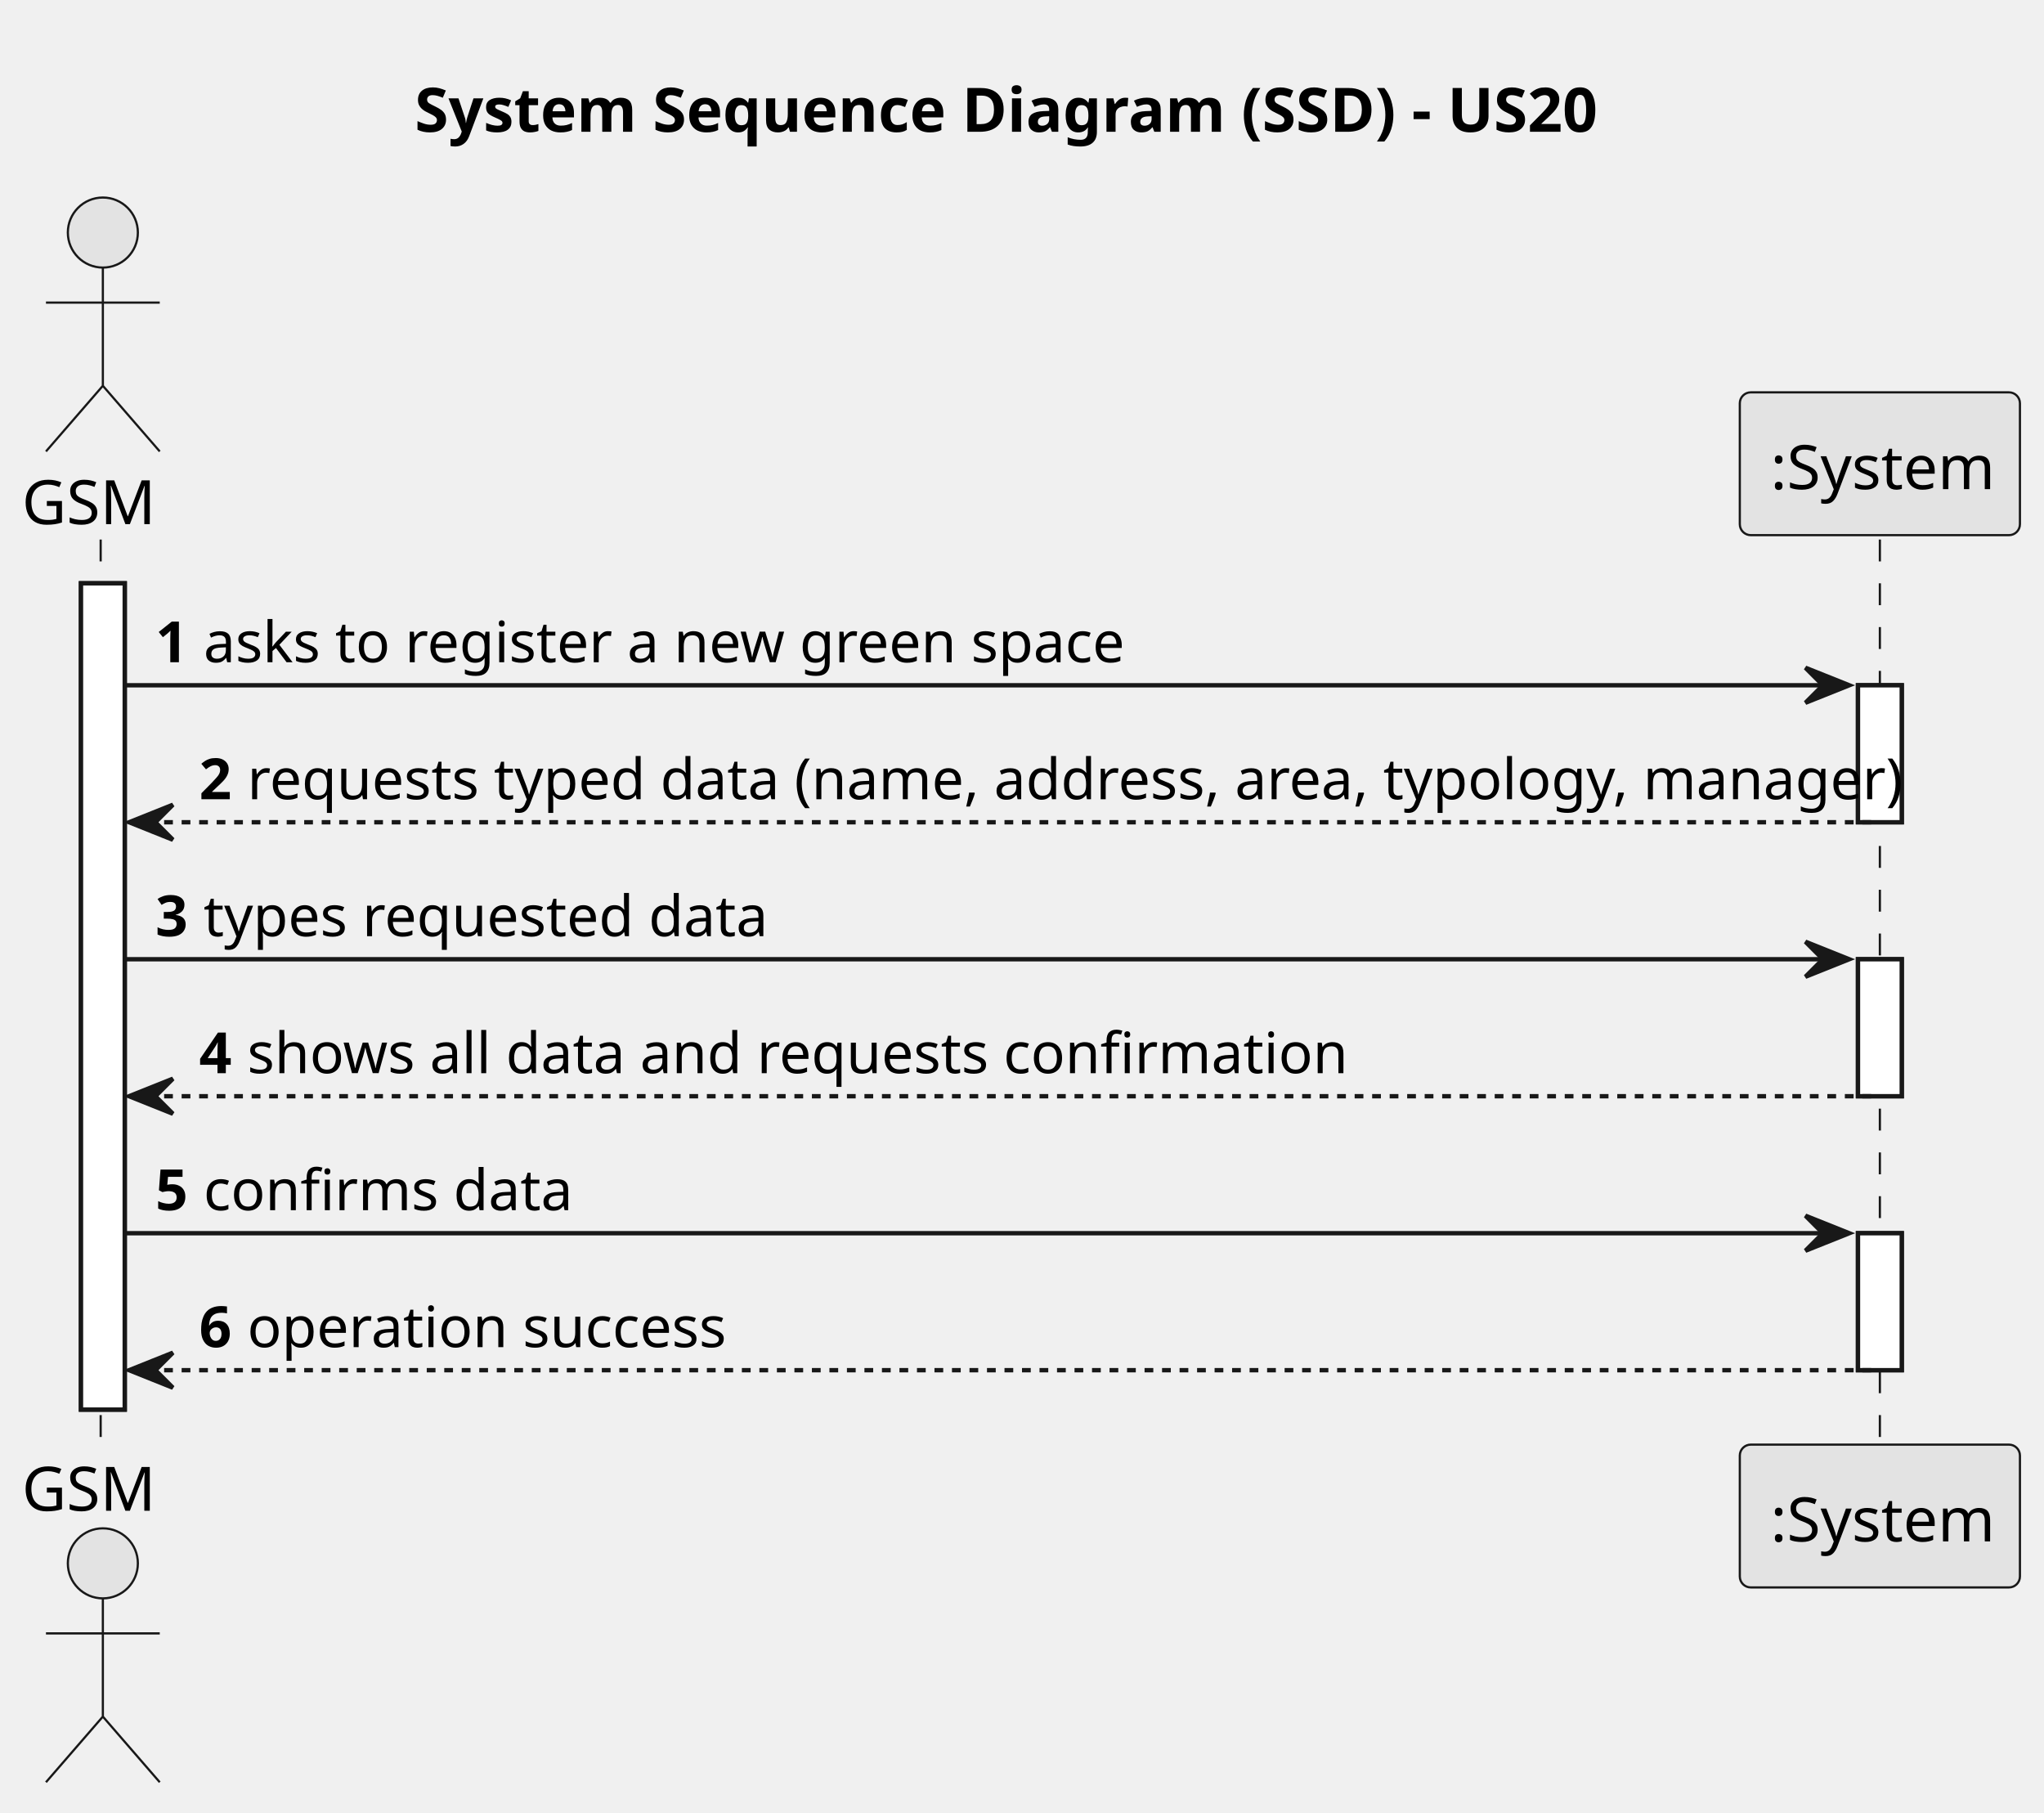
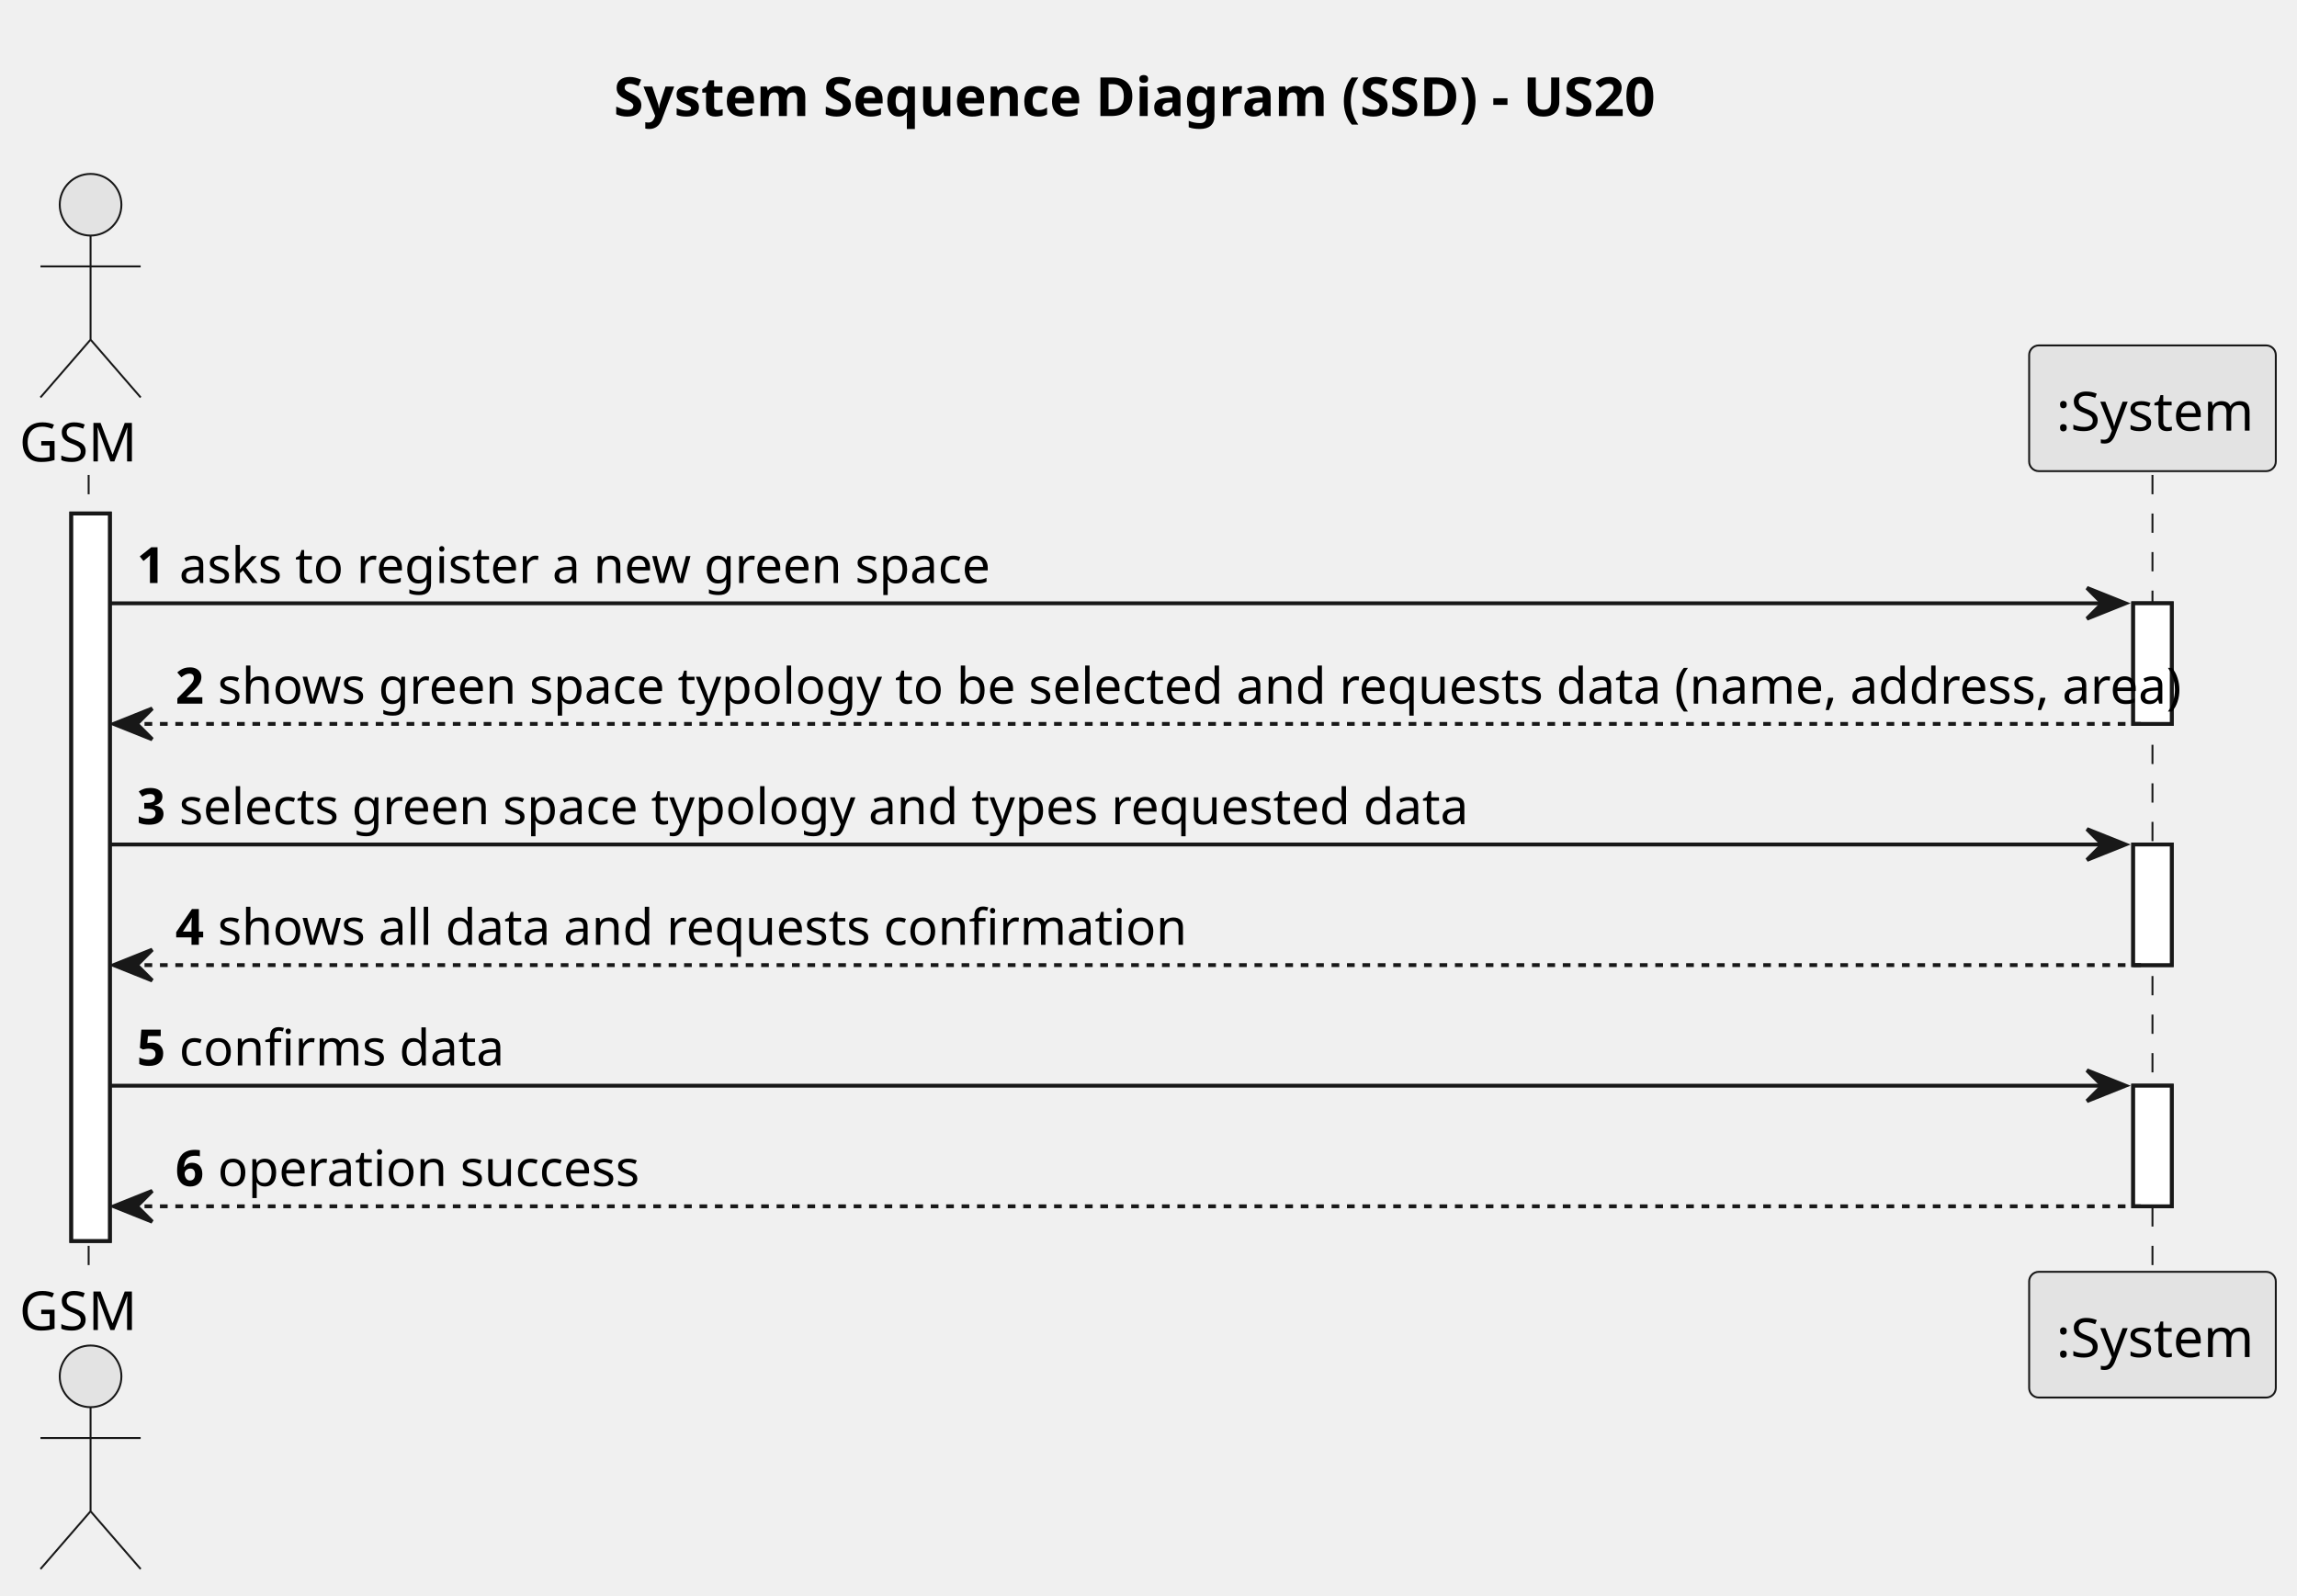
- <svg xmlns="http://www.w3.org/2000/svg" contentStyleType="text/css" height="414px" preserveAspectRatio="none" style="width:467px;height:414px;background:#FFFFFF;" version="1.1" viewBox="0 0 467 414" width="467px" zoomAndPan="magnify">
+ <svg xmlns="http://www.w3.org/2000/svg" contentStyleType="text/css" height="414px" preserveAspectRatio="none" style="width:596px;height:414px;background:#FFFFFF;" version="1.1" viewBox="0 0 596 414" width="596px" zoomAndPan="magnify">
  <defs />
  <g>
-     <text fill="#000000" font-family="sans-serif" font-size="14" font-weight="bold" lengthAdjust="spacing" textLength="276" x="94.75" y="30.107">System Sequence Diagram (SSD) - US20</text>
+     <text fill="#000000" font-family="sans-serif" font-size="14" font-weight="bold" lengthAdjust="spacing" textLength="276" x="159.25" y="30.107">System Sequence Diagram (SSD) - US20</text>
    <rect fill="#FFFFFF" height="188.746" style="stroke:#181818;stroke-width:1.0;" width="10" x="18.5" y="133.242" />
-     <rect fill="#FFFFFF" height="31.291" style="stroke:#181818;stroke-width:1.0;" width="10" x="424.5" y="156.533" />
-     <rect fill="#FFFFFF" height="31.291" style="stroke:#181818;stroke-width:1.0;" width="10" x="424.5" y="219.115" />
-     <rect fill="#FFFFFF" height="31.291" style="stroke:#181818;stroke-width:1.0;" width="10" x="424.5" y="281.697" />
+     <rect fill="#FFFFFF" height="31.291" style="stroke:#181818;stroke-width:1.0;" width="10" x="553.5" y="156.533" />
+     <rect fill="#FFFFFF" height="31.291" style="stroke:#181818;stroke-width:1.0;" width="10" x="553.5" y="219.115" />
+     <rect fill="#FFFFFF" height="31.291" style="stroke:#181818;stroke-width:1.0;" width="10" x="553.5" y="281.697" />
    <line style="stroke:#181818;stroke-width:0.5;stroke-dasharray:5.0,5.0;" x1="23" x2="23" y1="123.242" y2="330.988" />
-     <line style="stroke:#181818;stroke-width:0.5;stroke-dasharray:5.0,5.0;" x1="429.5" x2="429.5" y1="123.242" y2="330.988" />
+     <line style="stroke:#181818;stroke-width:0.5;stroke-dasharray:5.0,5.0;" x1="558.5" x2="558.5" y1="123.242" y2="330.988" />
    <text fill="#000000" font-family="sans-serif" font-size="14" lengthAdjust="spacing" textLength="31" x="5" y="119.728">GSM</text>
    <ellipse cx="23.5" cy="53.121" fill="#E3E3E3" rx="8" ry="8" style="stroke:#181818;stroke-width:0.5;" />
    <path d="M23.5,61.121 L23.5,88.121 M10.5,69.121 L36.5,69.121 M23.5,88.121 L10.5,103.121 M23.5,88.121 L36.5,103.121 " fill="none" style="stroke:#181818;stroke-width:0.5;" />
    <text fill="#000000" font-family="sans-serif" font-size="14" lengthAdjust="spacing" textLength="31" x="5" y="345.096">GSM</text>
    <ellipse cx="23.5" cy="357.109" fill="#E3E3E3" rx="8" ry="8" style="stroke:#181818;stroke-width:0.5;" />
    <path d="M23.5,365.109 L23.5,392.109 M10.5,373.109 L36.5,373.109 M23.5,392.109 L10.5,407.109 M23.5,392.109 L36.5,407.109 " fill="none" style="stroke:#181818;stroke-width:0.5;" />
-     <rect fill="#E3E3E3" height="32.621" rx="2.5" ry="2.5" style="stroke:#181818;stroke-width:0.5;" width="64" x="397.5" y="89.621" />
-     <text fill="#000000" font-family="sans-serif" font-size="14" lengthAdjust="spacing" textLength="50" x="404.5" y="111.728">:System</text>
-     <rect fill="#E3E3E3" height="32.621" rx="2.5" ry="2.5" style="stroke:#181818;stroke-width:0.5;" width="64" x="397.5" y="329.988" />
-     <text fill="#000000" font-family="sans-serif" font-size="14" lengthAdjust="spacing" textLength="50" x="404.5" y="352.096">:System</text>
+     <rect fill="#E3E3E3" height="32.621" rx="2.5" ry="2.5" style="stroke:#181818;stroke-width:0.5;" width="64" x="526.5" y="89.621" />
+     <text fill="#000000" font-family="sans-serif" font-size="14" lengthAdjust="spacing" textLength="50" x="533.5" y="111.728">:System</text>
+     <rect fill="#E3E3E3" height="32.621" rx="2.5" ry="2.5" style="stroke:#181818;stroke-width:0.5;" width="64" x="526.5" y="329.988" />
+     <text fill="#000000" font-family="sans-serif" font-size="14" lengthAdjust="spacing" textLength="50" x="533.5" y="352.096">:System</text>
    <rect fill="#FFFFFF" height="188.746" style="stroke:#181818;stroke-width:1.0;" width="10" x="18.5" y="133.242" />
-     <rect fill="#FFFFFF" height="31.291" style="stroke:#181818;stroke-width:1.0;" width="10" x="424.5" y="156.533" />
-     <rect fill="#FFFFFF" height="31.291" style="stroke:#181818;stroke-width:1.0;" width="10" x="424.5" y="219.115" />
-     <rect fill="#FFFFFF" height="31.291" style="stroke:#181818;stroke-width:1.0;" width="10" x="424.5" y="281.697" />
-     <polygon fill="#181818" points="412.5,152.533,422.5,156.533,412.5,160.533,416.5,156.533" style="stroke:#181818;stroke-width:1.0;" />
-     <line style="stroke:#181818;stroke-width:1.0;" x1="28.5" x2="418.5" y1="156.533" y2="156.533" />
+     <rect fill="#FFFFFF" height="31.291" style="stroke:#181818;stroke-width:1.0;" width="10" x="553.5" y="156.533" />
+     <rect fill="#FFFFFF" height="31.291" style="stroke:#181818;stroke-width:1.0;" width="10" x="553.5" y="219.115" />
+     <rect fill="#FFFFFF" height="31.291" style="stroke:#181818;stroke-width:1.0;" width="10" x="553.5" y="281.697" />
+     <polygon fill="#181818" points="541.5,152.533,551.5,156.533,541.5,160.533,545.5,156.533" style="stroke:#181818;stroke-width:1.0;" />
+     <line style="stroke:#181818;stroke-width:1.0;" x1="28.5" x2="547.5" y1="156.533" y2="156.533" />
    <text fill="#000000" font-family="sans-serif" font-size="13" font-weight="bold" lengthAdjust="spacing" textLength="7" x="35.5" y="151.27">1</text>
    <text fill="#000000" font-family="sans-serif" font-size="13" lengthAdjust="spacing" textLength="203" x="46.5" y="151.27">asks to register a new green space</text>
    <polygon fill="#181818" points="39.5,183.824,29.5,187.824,39.5,191.824,35.5,187.824" style="stroke:#181818;stroke-width:1.0;" />
-     <line style="stroke:#181818;stroke-width:1.0;stroke-dasharray:2.0,2.0;" x1="33.5" x2="428.5" y1="187.824" y2="187.824" />
+     <line style="stroke:#181818;stroke-width:1.0;stroke-dasharray:2.0,2.0;" x1="33.5" x2="557.5" y1="187.824" y2="187.824" />
    <text fill="#000000" font-family="sans-serif" font-size="13" font-weight="bold" lengthAdjust="spacing" textLength="7" x="45.5" y="182.561">2</text>
-     <text fill="#000000" font-family="sans-serif" font-size="13" lengthAdjust="spacing" textLength="361" x="56.5" y="182.561">requests typed data (name, address, area, typology, manager)</text>
-     <polygon fill="#181818" points="412.5,215.115,422.5,219.115,412.5,223.115,416.5,219.115" style="stroke:#181818;stroke-width:1.0;" />
-     <line style="stroke:#181818;stroke-width:1.0;" x1="28.5" x2="418.5" y1="219.115" y2="219.115" />
+     <text fill="#000000" font-family="sans-serif" font-size="13" lengthAdjust="spacing" textLength="490" x="56.5" y="182.561">shows green space typology to be selected and requests data (name, address, area)</text>
+     <polygon fill="#181818" points="541.5,215.115,551.5,219.115,541.5,223.115,545.5,219.115" style="stroke:#181818;stroke-width:1.0;" />
+     <line style="stroke:#181818;stroke-width:1.0;" x1="28.5" x2="547.5" y1="219.115" y2="219.115" />
    <text fill="#000000" font-family="sans-serif" font-size="13" font-weight="bold" lengthAdjust="spacing" textLength="7" x="35.5" y="213.852">3</text>
-     <text fill="#000000" font-family="sans-serif" font-size="13" lengthAdjust="spacing" textLength="122" x="46.5" y="213.852">types requested data</text>
+     <text fill="#000000" font-family="sans-serif" font-size="13" lengthAdjust="spacing" textLength="321" x="46.5" y="213.852">selects green space typology and types requested data</text>
    <polygon fill="#181818" points="39.5,246.406,29.5,250.406,39.5,254.406,35.5,250.406" style="stroke:#181818;stroke-width:1.0;" />
-     <line style="stroke:#181818;stroke-width:1.0;stroke-dasharray:2.0,2.0;" x1="33.5" x2="428.5" y1="250.406" y2="250.406" />
+     <line style="stroke:#181818;stroke-width:1.0;stroke-dasharray:2.0,2.0;" x1="33.5" x2="557.5" y1="250.406" y2="250.406" />
    <text fill="#000000" font-family="sans-serif" font-size="13" font-weight="bold" lengthAdjust="spacing" textLength="7" x="45.5" y="245.144">4</text>
    <text fill="#000000" font-family="sans-serif" font-size="13" lengthAdjust="spacing" textLength="236" x="56.5" y="245.144">shows all data and requests confirmation</text>
-     <polygon fill="#181818" points="412.5,277.697,422.5,281.697,412.5,285.697,416.5,281.697" style="stroke:#181818;stroke-width:1.0;" />
-     <line style="stroke:#181818;stroke-width:1.0;" x1="28.5" x2="418.5" y1="281.697" y2="281.697" />
+     <polygon fill="#181818" points="541.5,277.697,551.5,281.697,541.5,285.697,545.5,281.697" style="stroke:#181818;stroke-width:1.0;" />
+     <line style="stroke:#181818;stroke-width:1.0;" x1="28.5" x2="547.5" y1="281.697" y2="281.697" />
    <text fill="#000000" font-family="sans-serif" font-size="13" font-weight="bold" lengthAdjust="spacing" textLength="7" x="35.5" y="276.435">5</text>
    <text fill="#000000" font-family="sans-serif" font-size="13" lengthAdjust="spacing" textLength="78" x="46.5" y="276.435">confirms data</text>
    <polygon fill="#181818" points="39.5,308.988,29.5,312.988,39.5,316.988,35.5,312.988" style="stroke:#181818;stroke-width:1.0;" />
-     <line style="stroke:#181818;stroke-width:1.0;stroke-dasharray:2.0,2.0;" x1="33.5" x2="428.5" y1="312.988" y2="312.988" />
+     <line style="stroke:#181818;stroke-width:1.0;stroke-dasharray:2.0,2.0;" x1="33.5" x2="557.5" y1="312.988" y2="312.988" />
    <text fill="#000000" font-family="sans-serif" font-size="13" font-weight="bold" lengthAdjust="spacing" textLength="7" x="45.5" y="307.726">6</text>
    <text fill="#000000" font-family="sans-serif" font-size="13" lengthAdjust="spacing" textLength="106" x="56.5" y="307.726">operation success</text>
  </g>
</svg>
